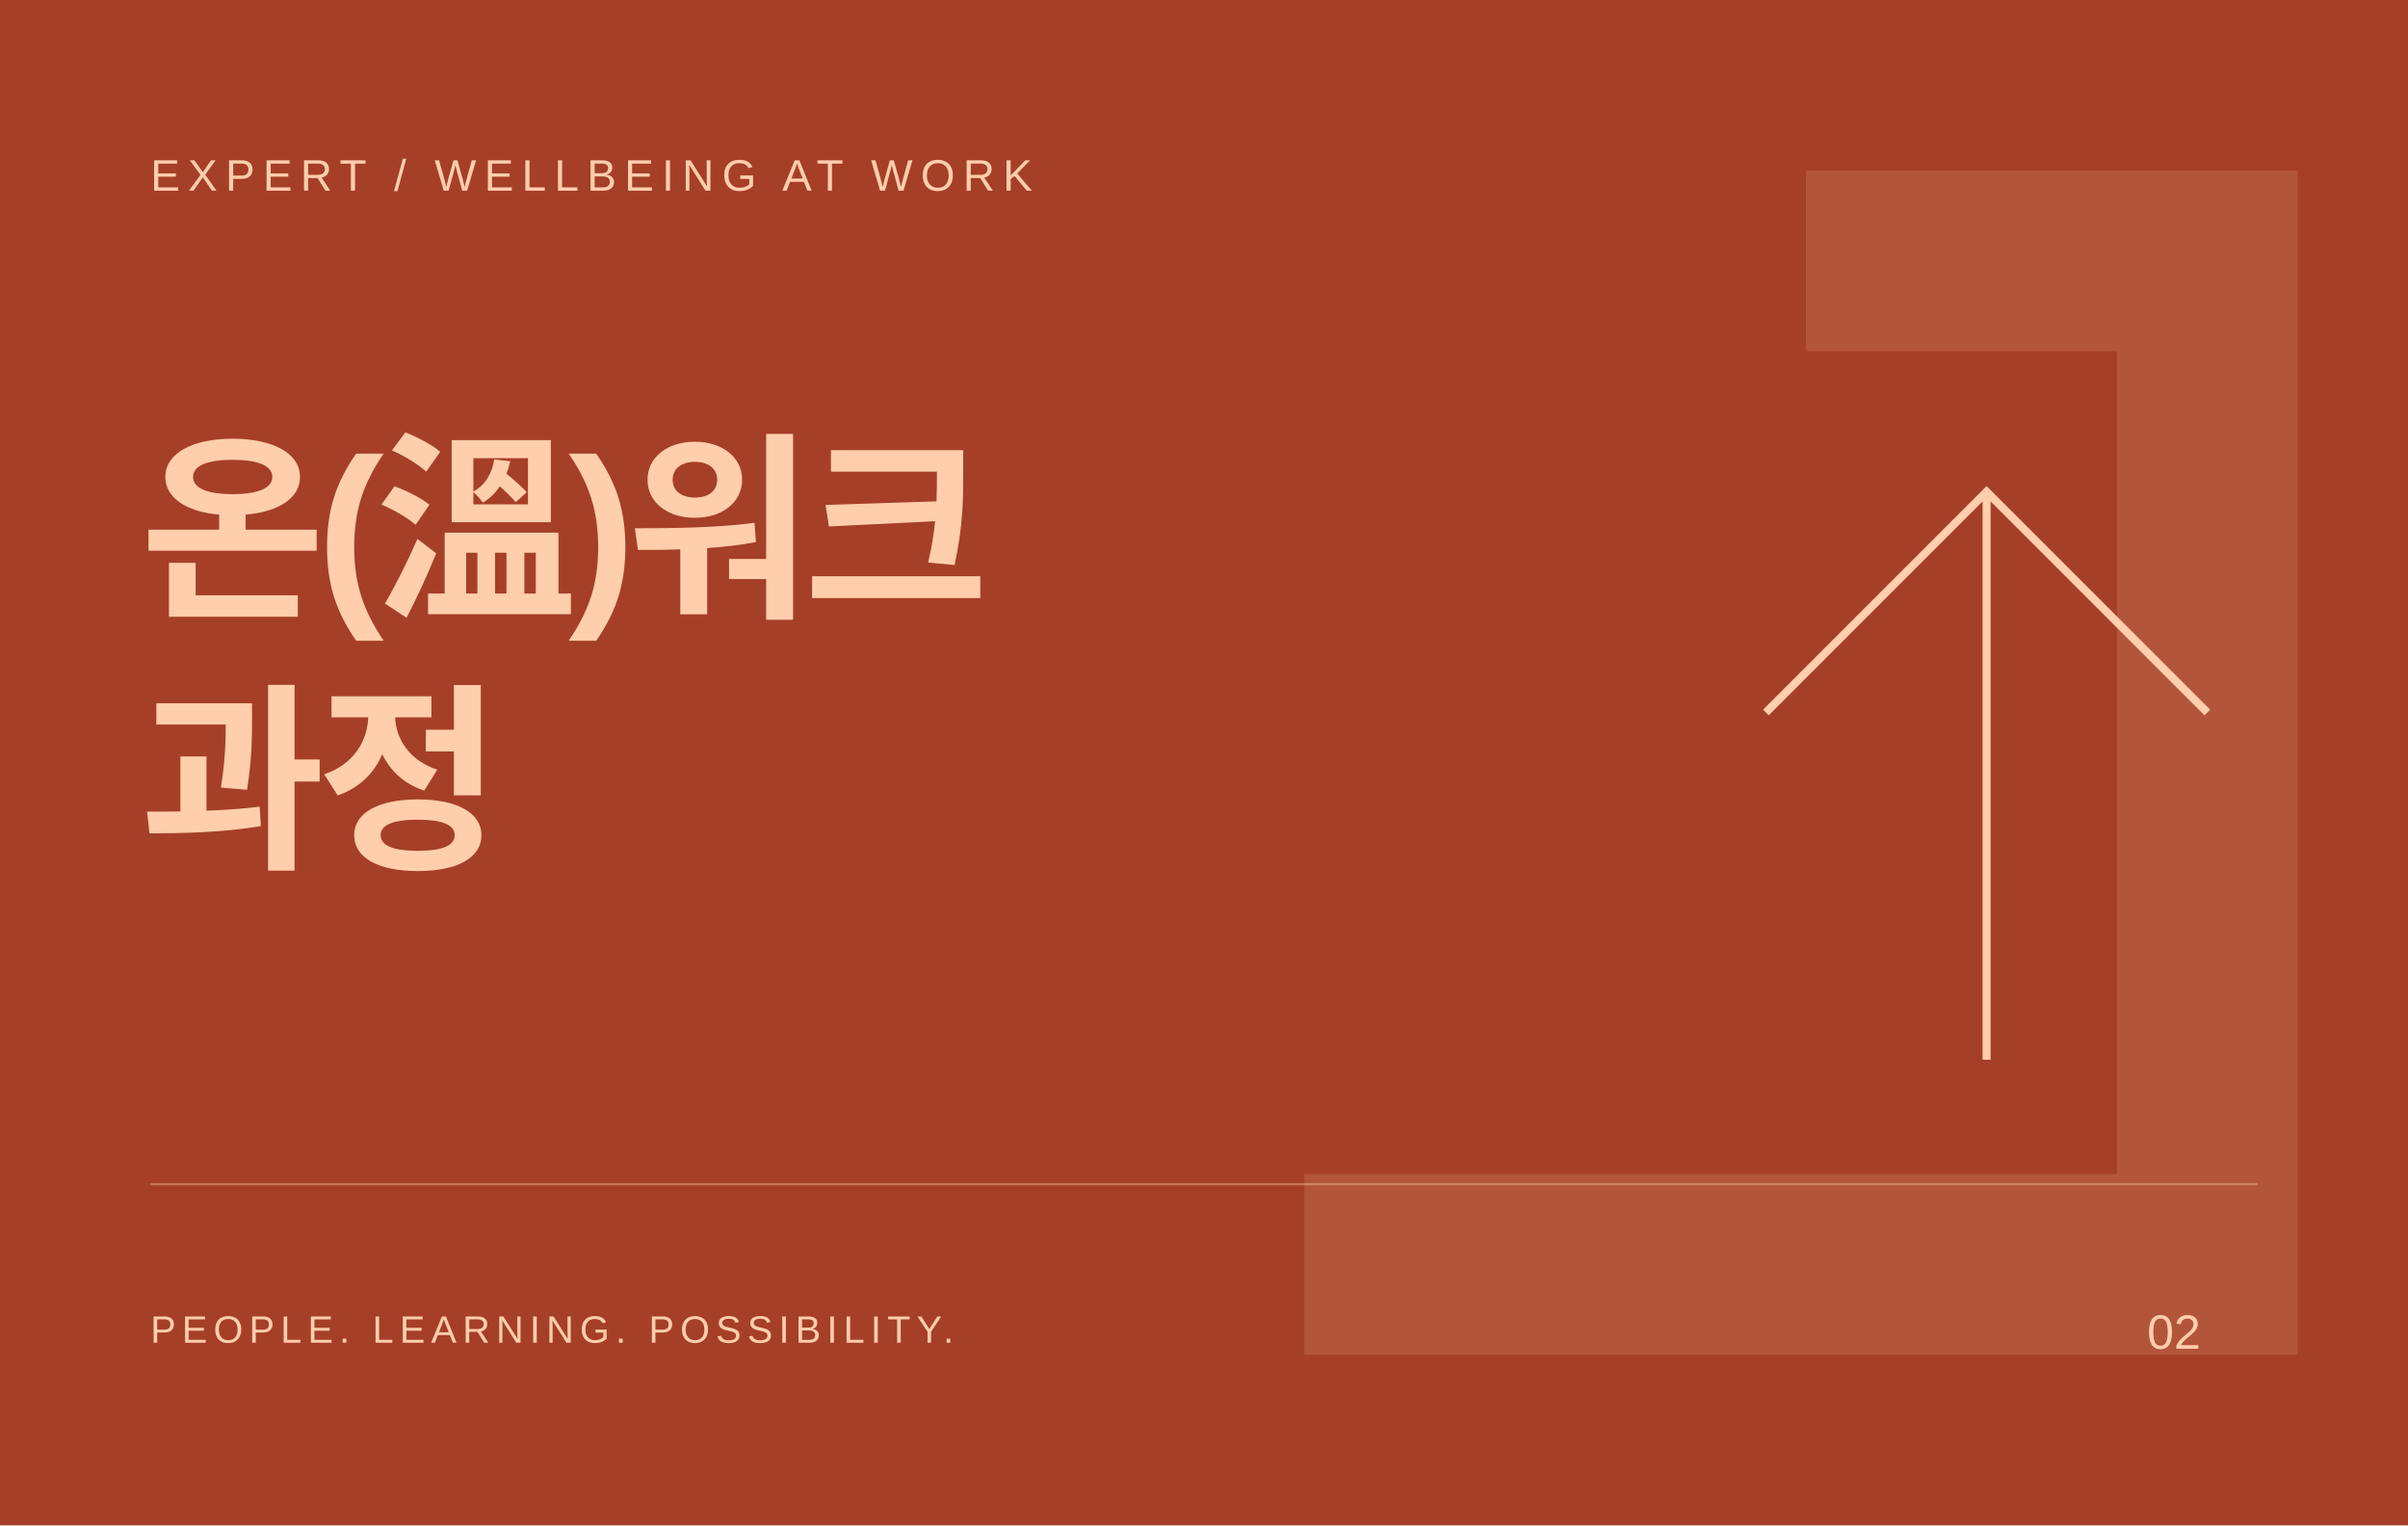
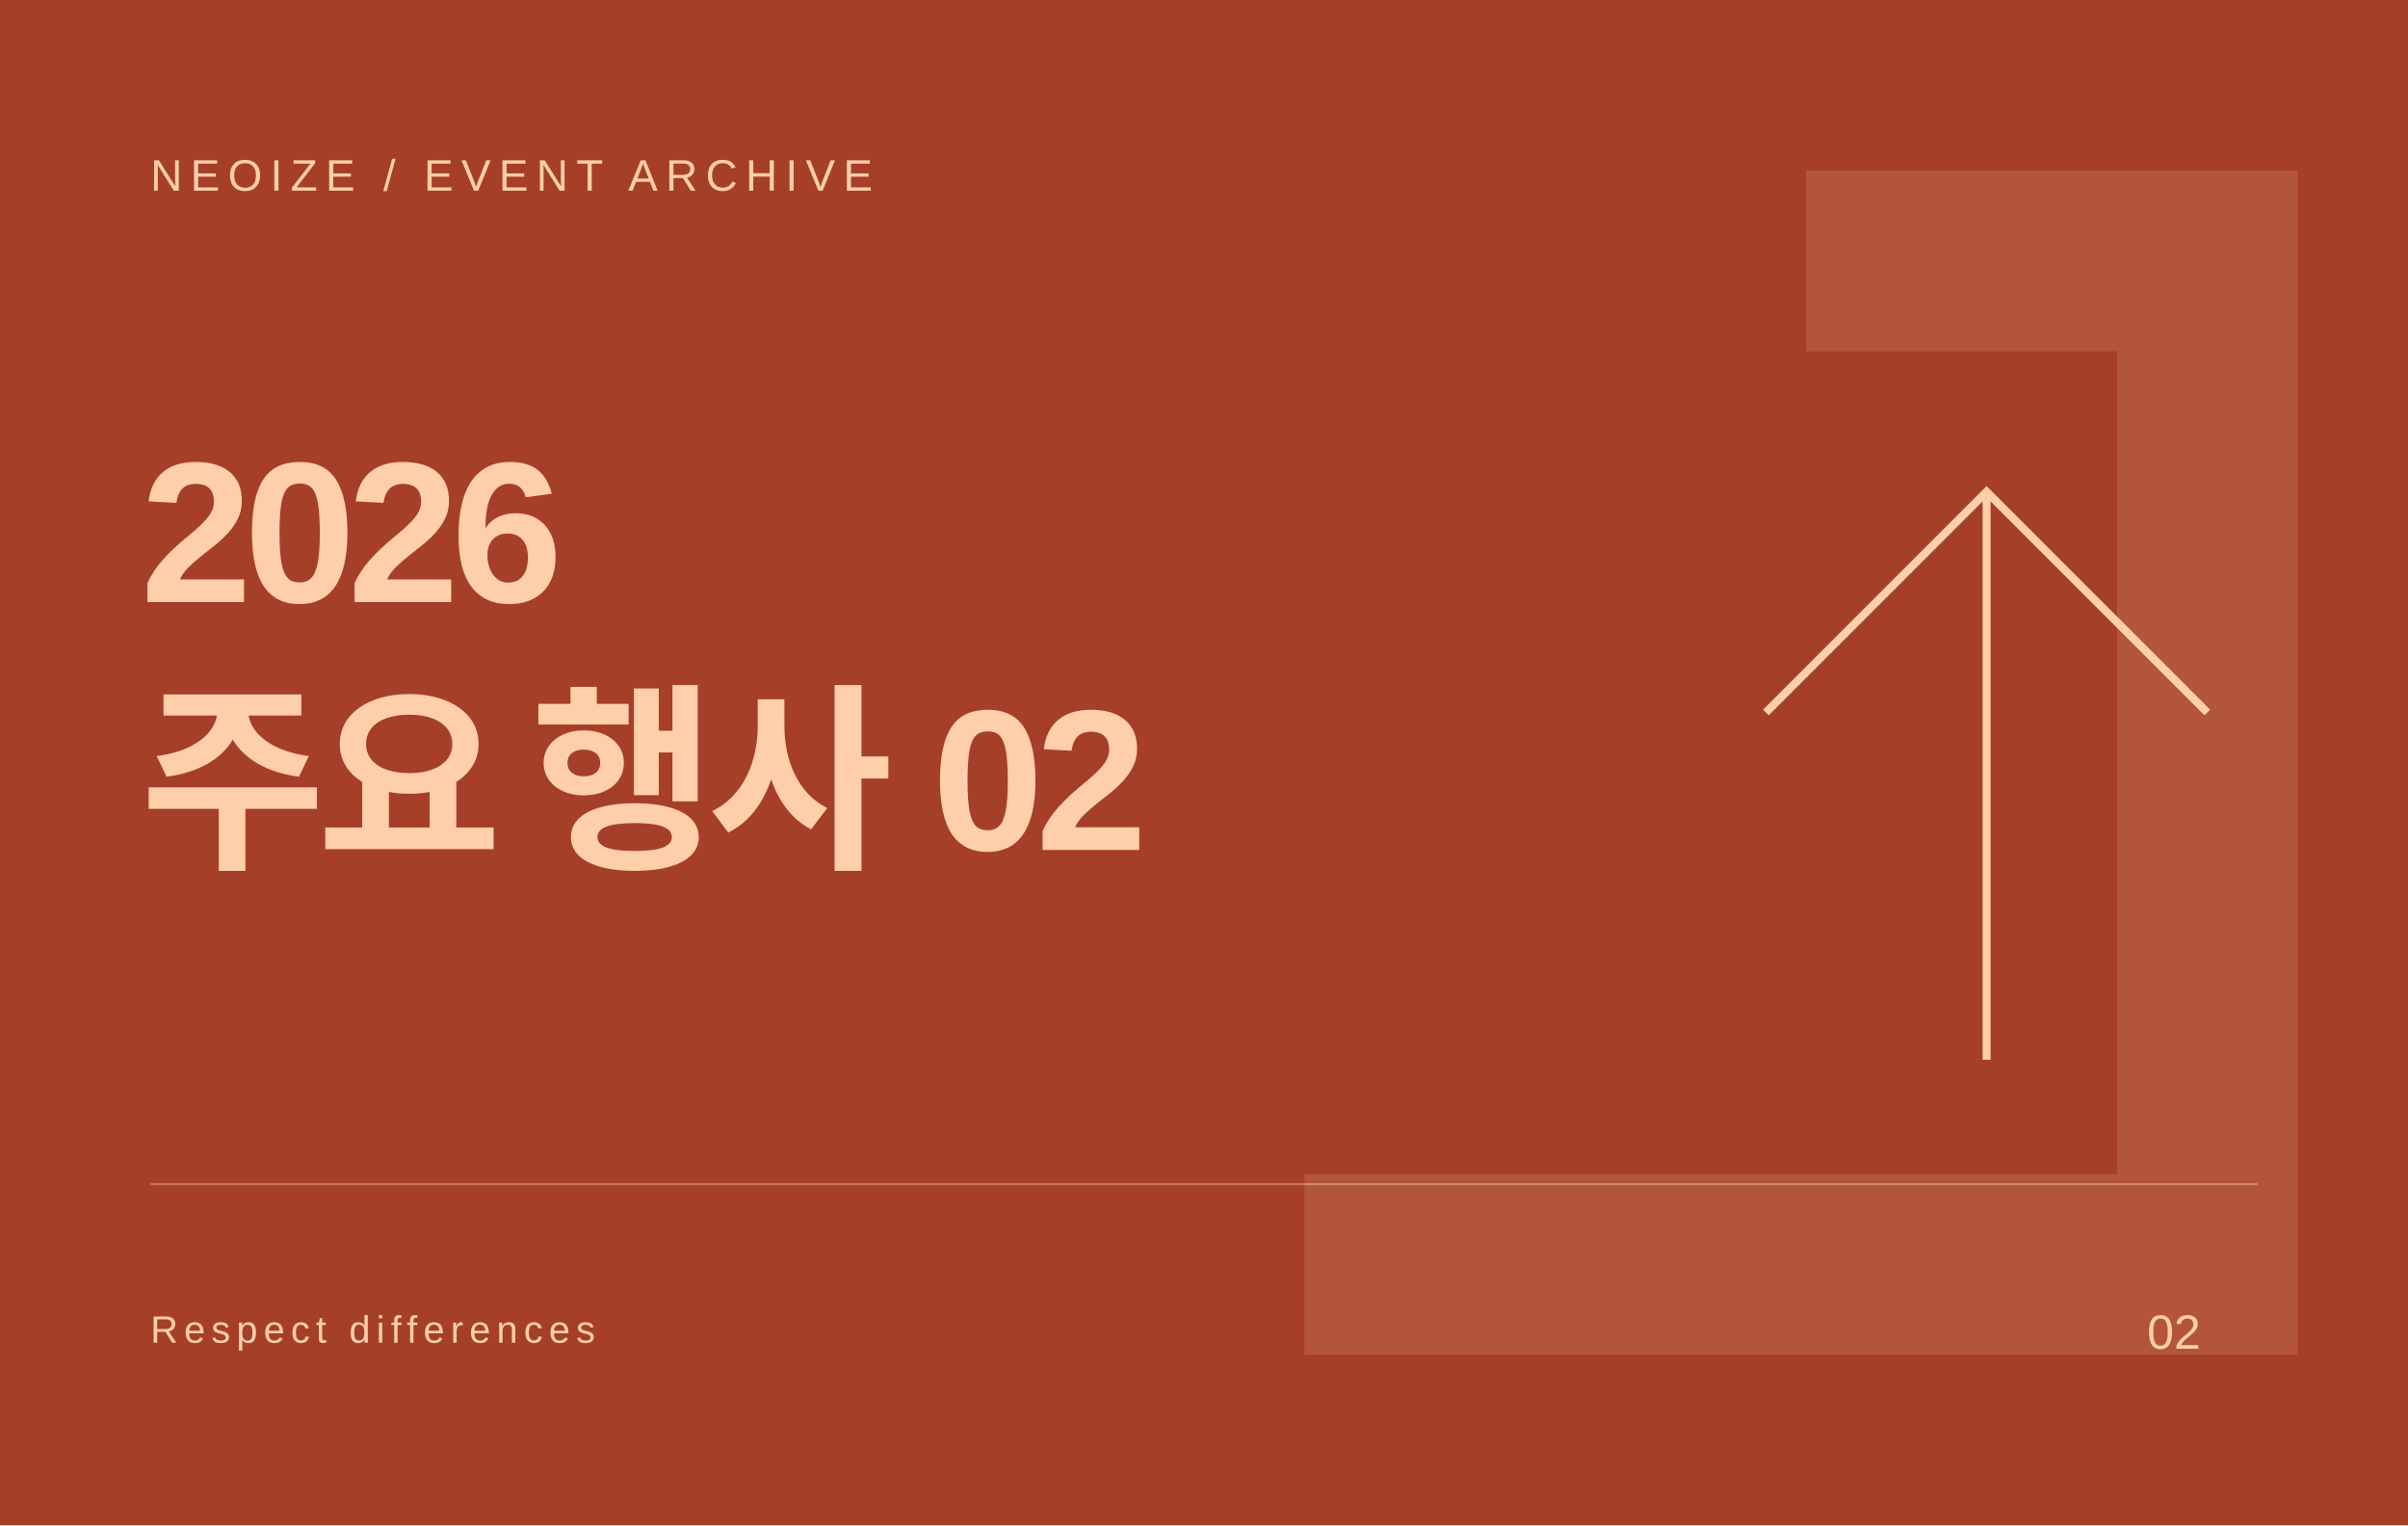
<svg xmlns="http://www.w3.org/2000/svg" width="1200" height="760" viewBox="0 0 1200 760">
  <rect width="1200" height="760" fill="#a63f28" />
  <path d="M900 130h200v500H650" fill="none" stroke="#ffceab" opacity=".15" stroke-width="90" />
  <path d="M880 355l110-110 110 110M990 248v280" fill="none" stroke="#ffceab" stroke-width="4" />
-   <text x="75" y="95" fill="#ffceab" font-family="Arial,sans-serif" font-size="22" letter-spacing="4">EXPERT / WELLBEING AT WORK</text>
-   <text x="70" y="300" fill="#ffceab" font-family="Arial,Malgun Gothic,sans-serif" font-size="100" font-weight="700" letter-spacing="-4">온(溫)워크</text>
-   <text x="70" y="425" fill="#ffceab" font-family="Arial,Malgun Gothic,sans-serif" font-size="100" font-weight="700" letter-spacing="-4">과정</text>
+   <text x="75" y="95" fill="#ffceab" font-family="Arial,sans-serif" font-size="22" letter-spacing="4">NEOIZE / EVENT ARCHIVE</text>
+   <text x="70" y="300" fill="#ffceab" font-family="Arial,Malgun Gothic,sans-serif" font-size="100" font-weight="700" letter-spacing="-4">2026</text>
+   <text x="70" y="425" fill="#ffceab" font-family="Arial,Malgun Gothic,sans-serif" font-size="100" font-weight="700" letter-spacing="-4">주요 행사 02</text>
  <path d="M75 590h1050" stroke="#ffceab" opacity=".4" />
-   <text x="75" y="669" fill="#ffceab" font-family="Arial,sans-serif" font-size="19" letter-spacing="3">PEOPLE. LEARNING. POSSIBILITY.</text>
+   <text x="75" y="669" fill="#ffceab" font-family="Arial,sans-serif" font-size="19" letter-spacing="3">Respect differences</text>
  <text x="1070" y="672" fill="#ffceab" font-family="Arial,sans-serif" font-size="24">02</text>
</svg>
